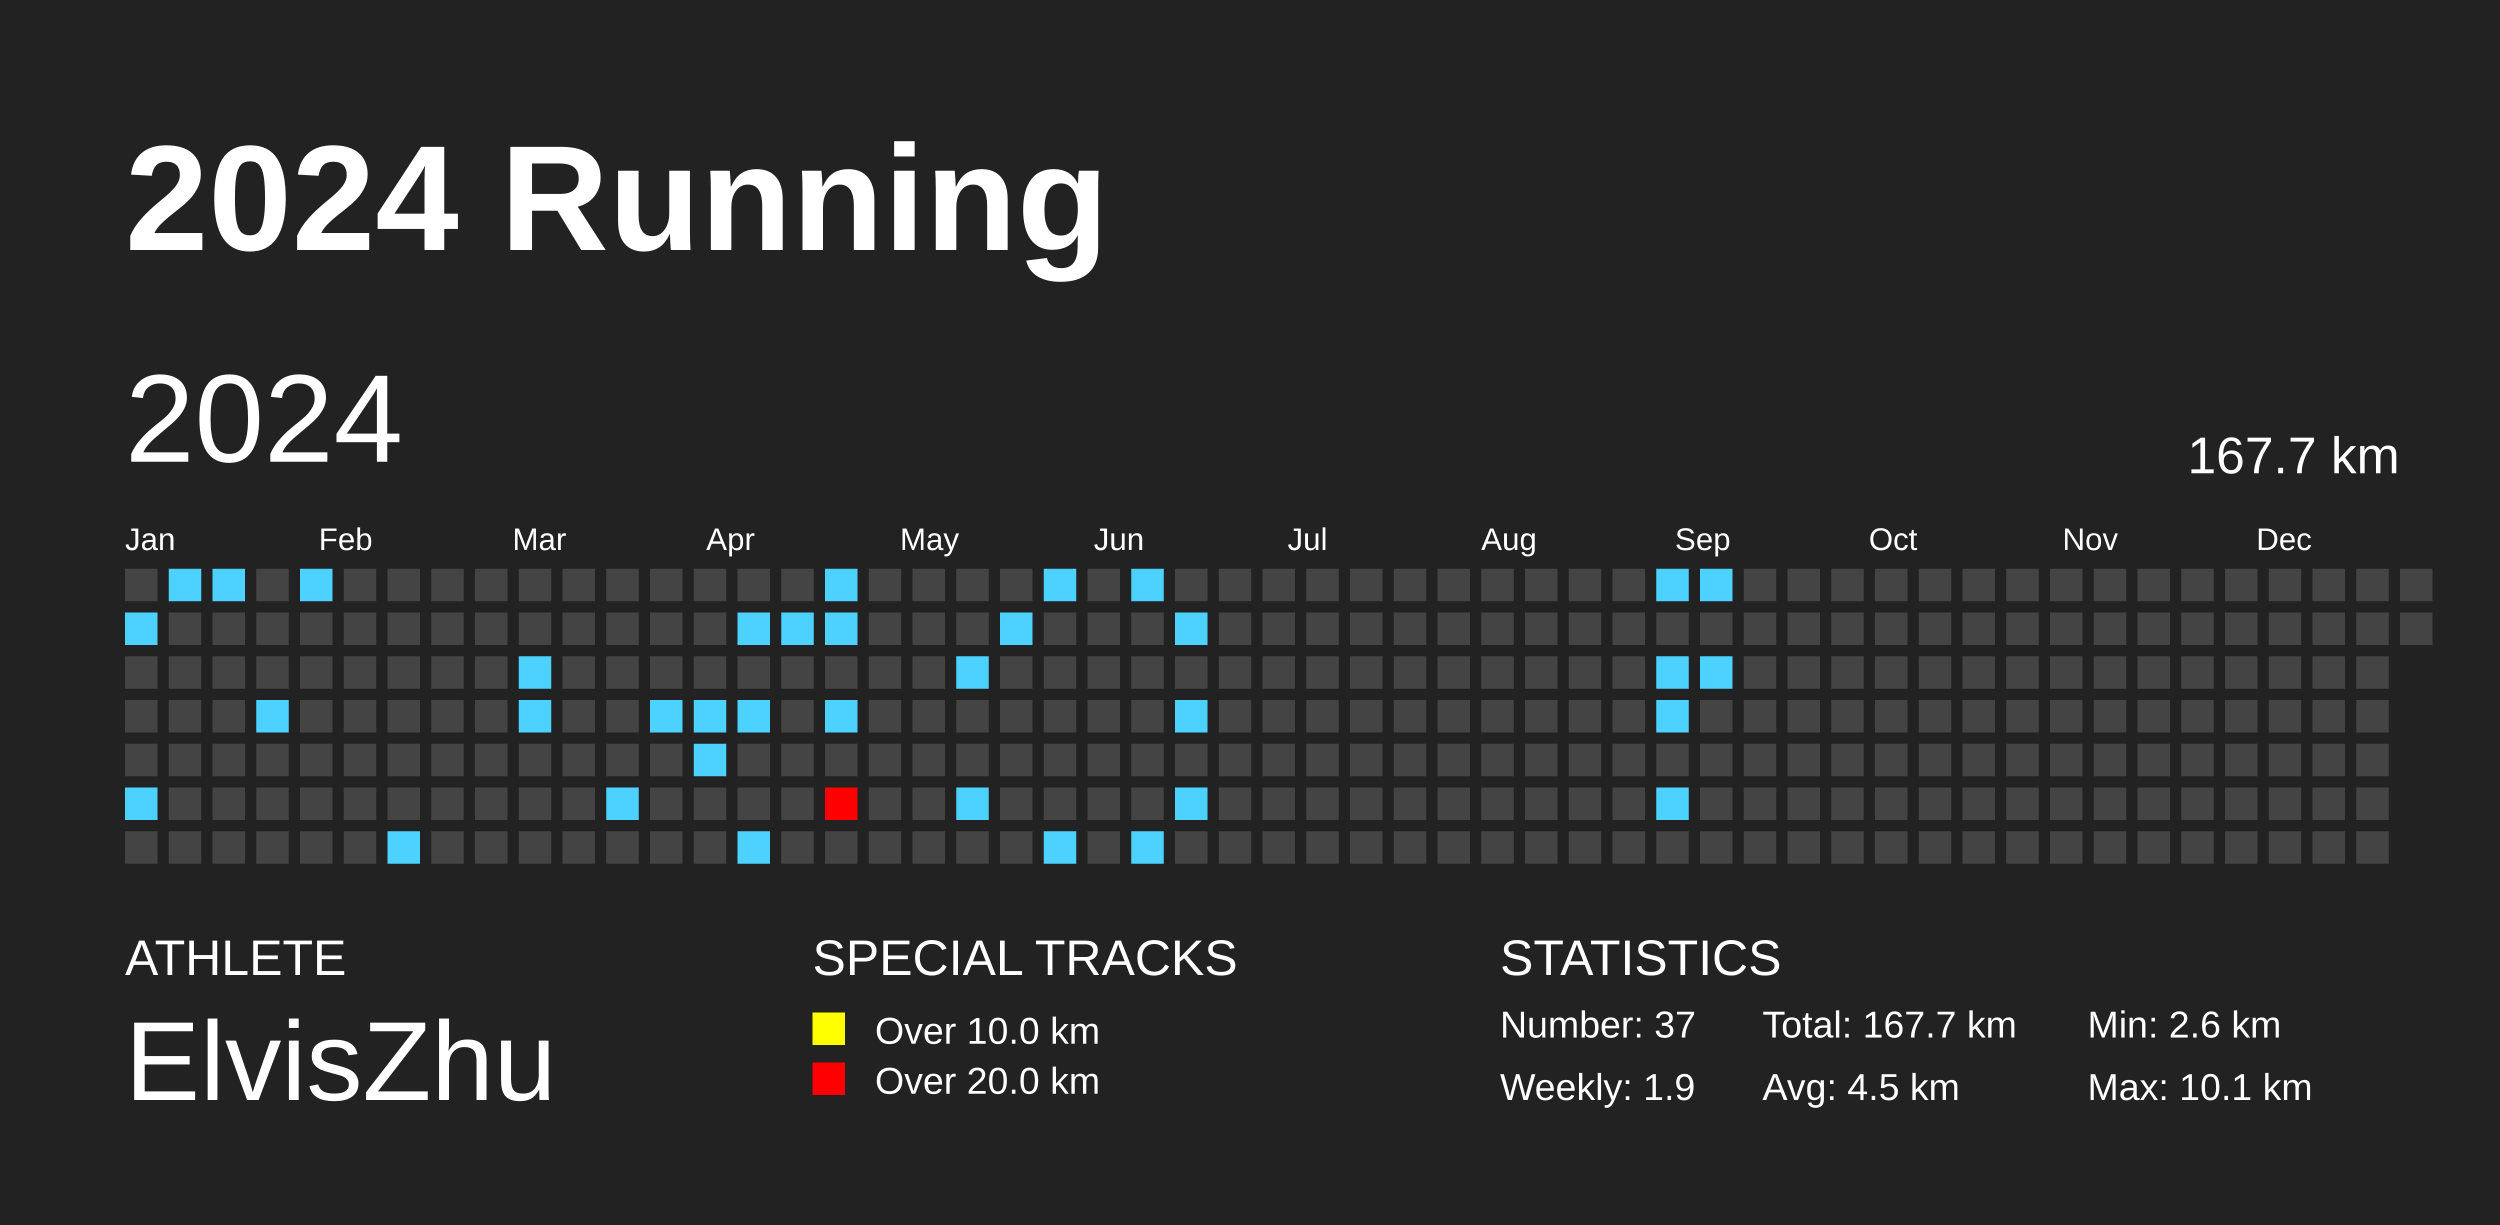
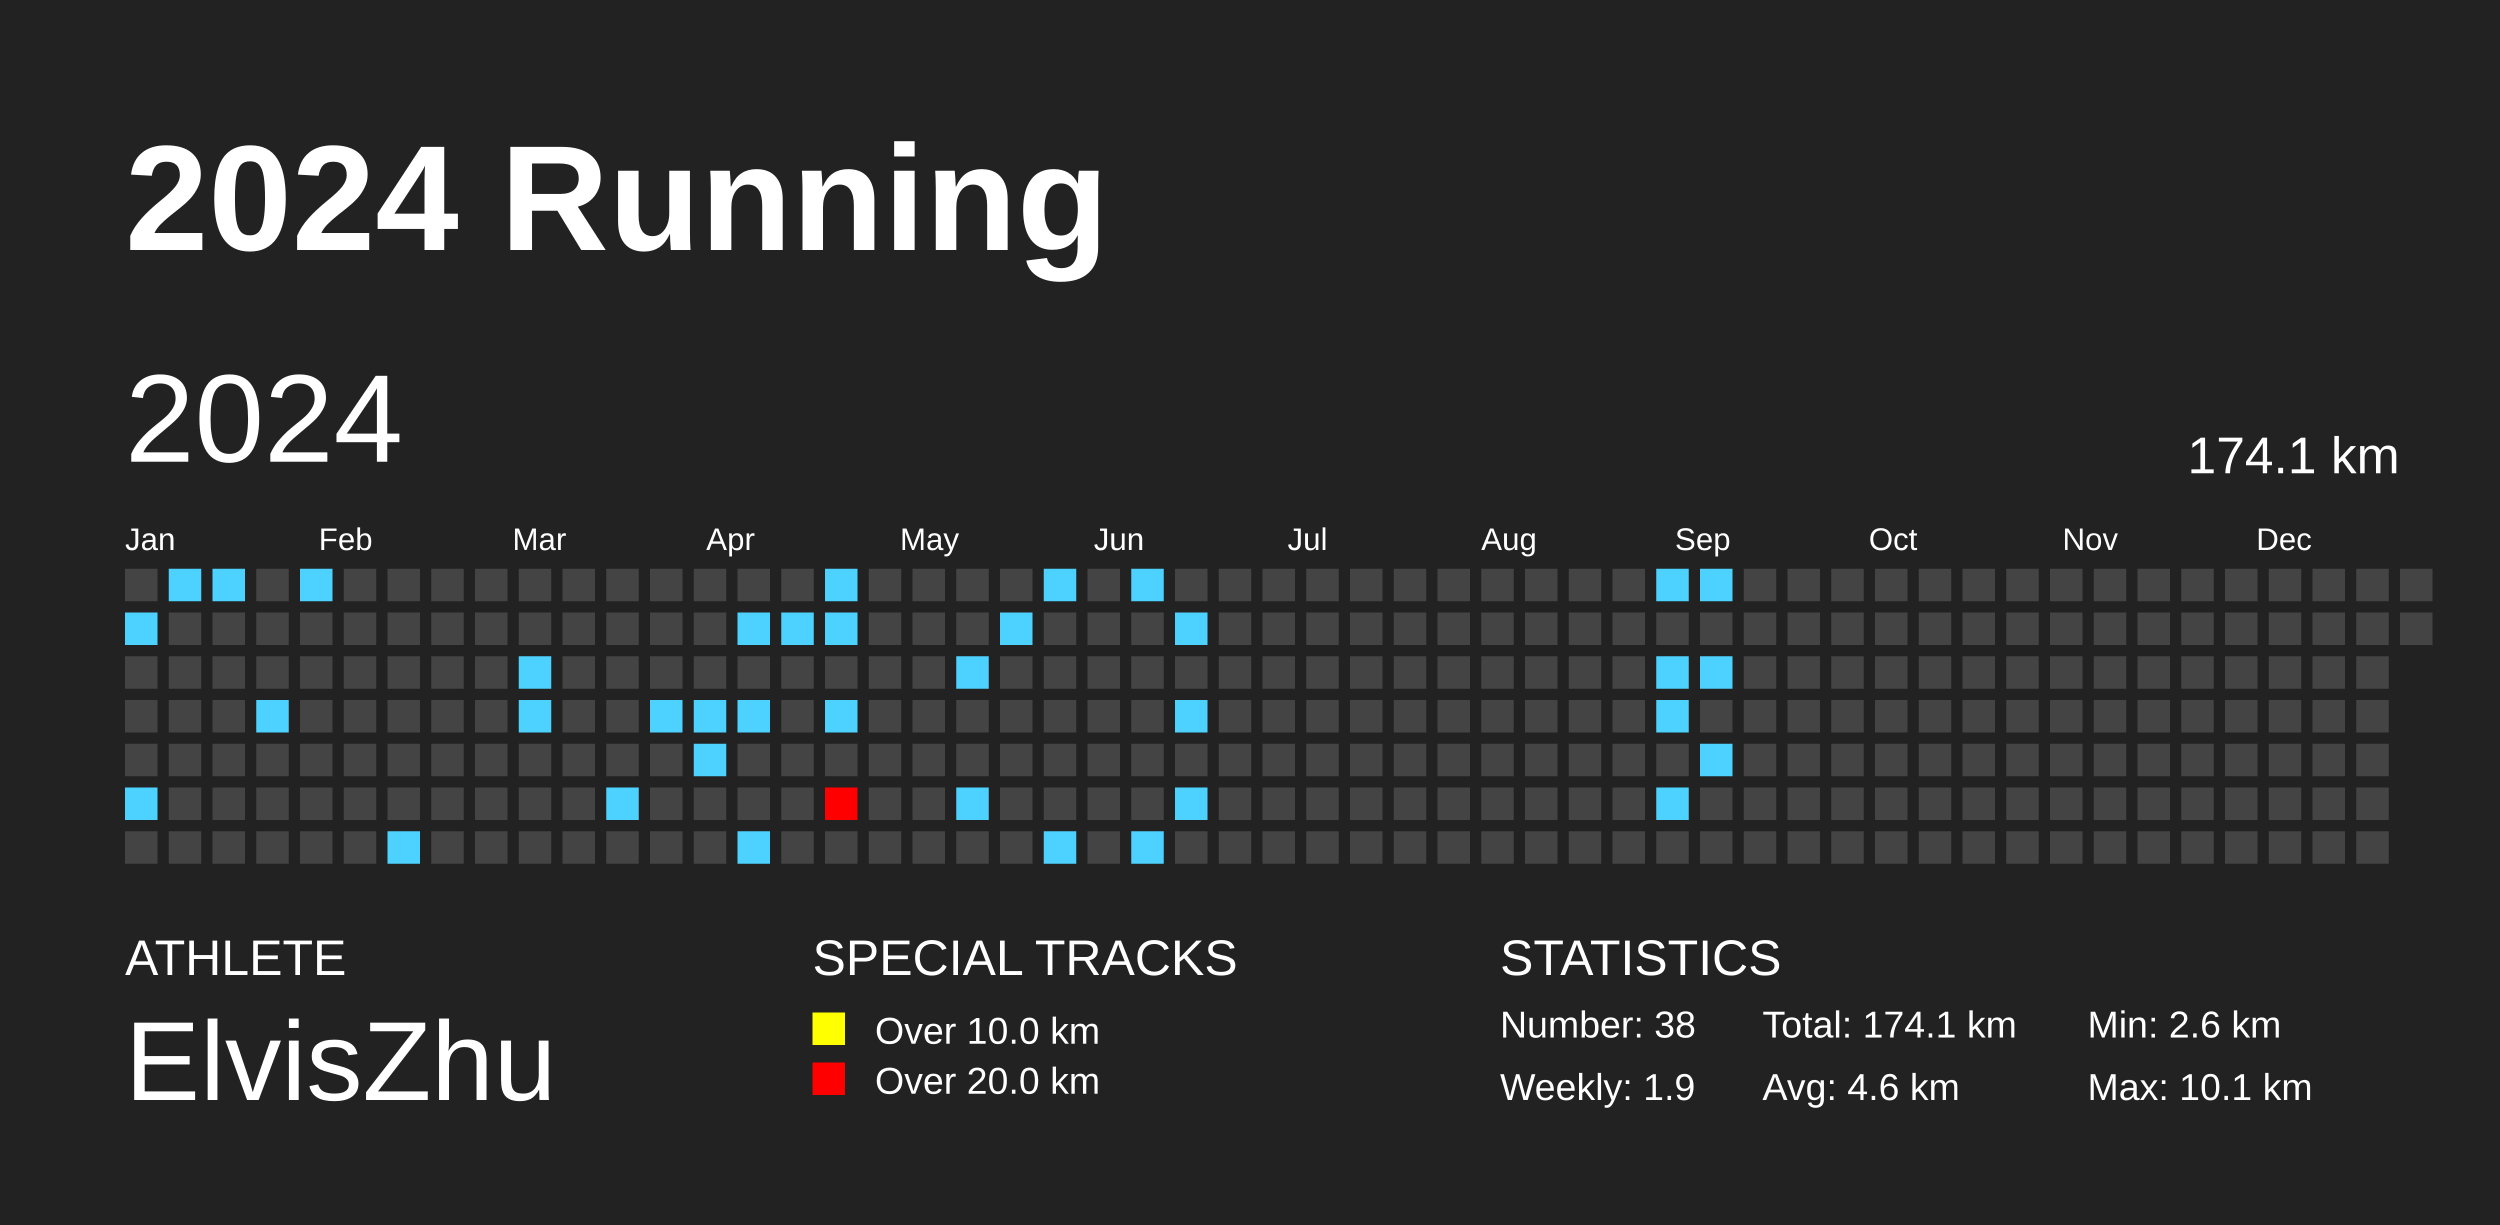
<svg xmlns="http://www.w3.org/2000/svg" baseProfile="full" height="98mm" version="1.1" viewBox="0,0,200,98" width="200mm">
  <defs />
  <rect fill="#222222" height="98" width="200" x="0" y="0" />
  <text fill="#FFFFFF" style="font-size:12px; font-family:Arial; font-weight:bold;" x="10" y="20">2024 Running</text>
  <text fill="#FFFFFF" style="font-size:4px; font-family:Arial" x="10" y="78">ATHLETE</text>
  <text fill="#FFFFFF" style="font-size:9px; font-family:Arial" x="10" y="88">ElvisZhu</text>
  <text fill="#FFFFFF" style="font-size:4px; font-family:Arial" x="65" y="78">SPECIAL TRACKS</text>
  <rect fill="yellow" height="2.6" width="2.6" x="65" y="81" />
  <text fill="#FFFFFF" style="font-size:3px; font-family:Arial" x="70" y="83.5">Over 10.0 km</text>
  <rect fill="red" height="2.6" width="2.6" x="65" y="85" />
  <text fill="#FFFFFF" style="font-size:3px; font-family:Arial" x="70" y="87.5">Over 20.0 km</text>
  <text fill="#FFFFFF" style="font-size:4px; font-family:Arial" x="120" y="78">STATISTICS</text>
-   <text fill="#FFFFFF" style="font-size:3px; font-family:Arial" x="120" y="83">Number: 37</text>
+   <text fill="#FFFFFF" style="font-size:3px; font-family:Arial" x="120" y="83">Number: 38</text>
  <text fill="#FFFFFF" style="font-size:3px; font-family:Arial" x="120" y="88">Weekly: 1.9</text>
-   <text fill="#FFFFFF" style="font-size:3px; font-family:Arial" x="141" y="83">Total: 167.7 km</text>
-   <text fill="#FFFFFF" style="font-size:3px; font-family:Arial" x="141" y="88">Avg: 4.5 km</text>
+   <text fill="#FFFFFF" style="font-size:3px; font-family:Arial" x="141" y="83">Total: 174.1 km</text>
+   <text fill="#FFFFFF" style="font-size:3px; font-family:Arial" x="141" y="88">Avg: 4.6 km</text>
  <text fill="#FFFFFF" style="font-size:3px; font-family:Arial" x="167" y="83">Min: 2.6 km</text>
  <text fill="#FFFFFF" style="font-size:3px; font-family:Arial" x="167" y="88">Max: 10.1 km</text>
  <text dominant-baseline="hanging" fill="#FFFFFF" style="font-size:10.0px; font-family:Arial;" x="10" y="30">2024</text>
-   <text dominant-baseline="hanging" fill="#FFFFFF" style="font-size:4.125px; font-family:Arial;" x="175" y="35">167.7 km</text>
+   <text dominant-baseline="hanging" fill="#FFFFFF" style="font-size:4.125px; font-family:Arial;" x="175" y="35">174.1 km</text>
  <text fill="#FFFFFF" style="font-size:2.5px; font-family:Arial" x="10.0" y="44">Jan</text>
  <text fill="#FFFFFF" style="font-size:2.5px; font-family:Arial" x="25.5" y="44">Feb</text>
  <text fill="#FFFFFF" style="font-size:2.5px; font-family:Arial" x="41.0" y="44">Mar</text>
  <text fill="#FFFFFF" style="font-size:2.5px; font-family:Arial" x="56.5" y="44">Apr</text>
  <text fill="#FFFFFF" style="font-size:2.5px; font-family:Arial" x="72.0" y="44">May</text>
  <text fill="#FFFFFF" style="font-size:2.5px; font-family:Arial" x="87.5" y="44">Jun</text>
  <text fill="#FFFFFF" style="font-size:2.5px; font-family:Arial" x="103.0" y="44">Jul</text>
  <text fill="#FFFFFF" style="font-size:2.5px; font-family:Arial" x="118.5" y="44">Aug</text>
  <text fill="#FFFFFF" style="font-size:2.5px; font-family:Arial" x="134.0" y="44">Sep</text>
  <text fill="#FFFFFF" style="font-size:2.5px; font-family:Arial" x="149.5" y="44">Oct</text>
  <text fill="#FFFFFF" style="font-size:2.5px; font-family:Arial" x="165.0" y="44">Nov</text>
  <text fill="#FFFFFF" style="font-size:2.5px; font-family:Arial" x="180.5" y="44">Dec</text>
  <rect fill="#444444" height="2.6" width="2.6" x="10.0" y="45.5" />
  <rect fill="#4dd2ff" height="2.6" width="2.6" x="10.0" y="49.0" />
  <rect fill="#444444" height="2.6" width="2.6" x="10.0" y="52.5" />
  <rect fill="#444444" height="2.6" width="2.6" x="10.0" y="56.0" />
  <rect fill="#444444" height="2.6" width="2.6" x="10.0" y="59.5" />
  <rect fill="#4dd2ff" height="2.6" width="2.6" x="10.0" y="63.0" />
  <rect fill="#444444" height="2.6" width="2.6" x="10.0" y="66.5" />
  <rect fill="#4dd2ff" height="2.6" width="2.6" x="13.5" y="45.5" />
  <rect fill="#444444" height="2.6" width="2.6" x="13.5" y="49.0" />
  <rect fill="#444444" height="2.6" width="2.6" x="13.5" y="52.5" />
  <rect fill="#444444" height="2.6" width="2.6" x="13.5" y="56.0" />
  <rect fill="#444444" height="2.6" width="2.6" x="13.5" y="59.5" />
  <rect fill="#444444" height="2.6" width="2.6" x="13.5" y="63.0" />
  <rect fill="#444444" height="2.6" width="2.6" x="13.5" y="66.5" />
  <rect fill="#4dd2ff" height="2.6" width="2.6" x="17.0" y="45.5" />
  <rect fill="#444444" height="2.6" width="2.6" x="17.0" y="49.0" />
  <rect fill="#444444" height="2.6" width="2.6" x="17.0" y="52.5" />
  <rect fill="#444444" height="2.6" width="2.6" x="17.0" y="56.0" />
  <rect fill="#444444" height="2.6" width="2.6" x="17.0" y="59.5" />
  <rect fill="#444444" height="2.6" width="2.6" x="17.0" y="63.0" />
  <rect fill="#444444" height="2.6" width="2.6" x="17.0" y="66.5" />
  <rect fill="#444444" height="2.6" width="2.6" x="20.5" y="45.5" />
  <rect fill="#444444" height="2.6" width="2.6" x="20.5" y="49.0" />
  <rect fill="#444444" height="2.6" width="2.6" x="20.5" y="52.5" />
  <rect fill="#4dd2ff" height="2.6" width="2.6" x="20.5" y="56.0" />
  <rect fill="#444444" height="2.6" width="2.6" x="20.5" y="59.5" />
  <rect fill="#444444" height="2.6" width="2.6" x="20.5" y="63.0" />
  <rect fill="#444444" height="2.6" width="2.6" x="20.5" y="66.5" />
  <rect fill="#4dd2ff" height="2.6" width="2.6" x="24.0" y="45.5" />
  <rect fill="#444444" height="2.6" width="2.6" x="24.0" y="49.0" />
  <rect fill="#444444" height="2.6" width="2.6" x="24.0" y="52.5" />
  <rect fill="#444444" height="2.6" width="2.6" x="24.0" y="56.0" />
  <rect fill="#444444" height="2.6" width="2.6" x="24.0" y="59.5" />
  <rect fill="#444444" height="2.6" width="2.6" x="24.0" y="63.0" />
  <rect fill="#444444" height="2.6" width="2.6" x="24.0" y="66.5" />
  <rect fill="#444444" height="2.6" width="2.6" x="27.5" y="45.5" />
  <rect fill="#444444" height="2.6" width="2.6" x="27.5" y="49.0" />
  <rect fill="#444444" height="2.6" width="2.6" x="27.5" y="52.5" />
  <rect fill="#444444" height="2.6" width="2.6" x="27.5" y="56.0" />
  <rect fill="#444444" height="2.6" width="2.6" x="27.5" y="59.5" />
  <rect fill="#444444" height="2.6" width="2.6" x="27.5" y="63.0" />
  <rect fill="#444444" height="2.6" width="2.6" x="27.5" y="66.5" />
  <rect fill="#444444" height="2.6" width="2.6" x="31.0" y="45.5" />
  <rect fill="#444444" height="2.6" width="2.6" x="31.0" y="49.0" />
  <rect fill="#444444" height="2.6" width="2.6" x="31.0" y="52.5" />
  <rect fill="#444444" height="2.6" width="2.6" x="31.0" y="56.0" />
  <rect fill="#444444" height="2.6" width="2.6" x="31.0" y="59.5" />
  <rect fill="#444444" height="2.6" width="2.6" x="31.0" y="63.0" />
  <rect fill="#4dd2ff" height="2.6" width="2.6" x="31.0" y="66.5" />
  <rect fill="#444444" height="2.6" width="2.6" x="34.5" y="45.5" />
  <rect fill="#444444" height="2.6" width="2.6" x="34.5" y="49.0" />
  <rect fill="#444444" height="2.6" width="2.6" x="34.5" y="52.5" />
  <rect fill="#444444" height="2.6" width="2.6" x="34.5" y="56.0" />
  <rect fill="#444444" height="2.6" width="2.6" x="34.5" y="59.5" />
  <rect fill="#444444" height="2.6" width="2.6" x="34.5" y="63.0" />
  <rect fill="#444444" height="2.6" width="2.6" x="34.5" y="66.5" />
  <rect fill="#444444" height="2.6" width="2.6" x="38.0" y="45.5" />
  <rect fill="#444444" height="2.6" width="2.6" x="38.0" y="49.0" />
  <rect fill="#444444" height="2.6" width="2.6" x="38.0" y="52.5" />
  <rect fill="#444444" height="2.6" width="2.6" x="38.0" y="56.0" />
  <rect fill="#444444" height="2.6" width="2.6" x="38.0" y="59.5" />
  <rect fill="#444444" height="2.6" width="2.6" x="38.0" y="63.0" />
  <rect fill="#444444" height="2.6" width="2.6" x="38.0" y="66.5" />
  <rect fill="#444444" height="2.6" width="2.6" x="41.5" y="45.5" />
  <rect fill="#444444" height="2.6" width="2.6" x="41.5" y="49.0" />
  <rect fill="#4dd2ff" height="2.6" width="2.6" x="41.5" y="52.5" />
  <rect fill="#4dd2ff" height="2.6" width="2.6" x="41.5" y="56.0" />
  <rect fill="#444444" height="2.6" width="2.6" x="41.5" y="59.5" />
  <rect fill="#444444" height="2.6" width="2.6" x="41.5" y="63.0" />
  <rect fill="#444444" height="2.6" width="2.6" x="41.5" y="66.5" />
  <rect fill="#444444" height="2.6" width="2.6" x="45.0" y="45.5" />
  <rect fill="#444444" height="2.6" width="2.6" x="45.0" y="49.0" />
  <rect fill="#444444" height="2.6" width="2.6" x="45.0" y="52.5" />
  <rect fill="#444444" height="2.6" width="2.6" x="45.0" y="56.0" />
  <rect fill="#444444" height="2.6" width="2.6" x="45.0" y="59.5" />
  <rect fill="#444444" height="2.6" width="2.6" x="45.0" y="63.0" />
  <rect fill="#444444" height="2.6" width="2.6" x="45.0" y="66.5" />
  <rect fill="#444444" height="2.6" width="2.6" x="48.5" y="45.5" />
  <rect fill="#444444" height="2.6" width="2.6" x="48.5" y="49.0" />
  <rect fill="#444444" height="2.6" width="2.6" x="48.5" y="52.5" />
  <rect fill="#444444" height="2.6" width="2.6" x="48.5" y="56.0" />
  <rect fill="#444444" height="2.6" width="2.6" x="48.5" y="59.5" />
  <rect fill="#4dd2ff" height="2.6" width="2.6" x="48.5" y="63.0" />
  <rect fill="#444444" height="2.6" width="2.6" x="48.5" y="66.5" />
  <rect fill="#444444" height="2.6" width="2.6" x="52.0" y="45.5" />
  <rect fill="#444444" height="2.6" width="2.6" x="52.0" y="49.0" />
  <rect fill="#444444" height="2.6" width="2.6" x="52.0" y="52.5" />
  <rect fill="#4dd2ff" height="2.6" width="2.6" x="52.0" y="56.0" />
  <rect fill="#444444" height="2.6" width="2.6" x="52.0" y="59.5" />
  <rect fill="#444444" height="2.6" width="2.6" x="52.0" y="63.0" />
  <rect fill="#444444" height="2.6" width="2.6" x="52.0" y="66.5" />
  <rect fill="#444444" height="2.6" width="2.6" x="55.5" y="45.5" />
  <rect fill="#444444" height="2.6" width="2.6" x="55.5" y="49.0" />
  <rect fill="#444444" height="2.6" width="2.6" x="55.5" y="52.5" />
  <rect fill="#4dd2ff" height="2.6" width="2.6" x="55.5" y="56.0" />
  <rect fill="#4dd2ff" height="2.6" width="2.6" x="55.5" y="59.5" />
  <rect fill="#444444" height="2.6" width="2.6" x="55.5" y="63.0" />
  <rect fill="#444444" height="2.6" width="2.6" x="55.5" y="66.5" />
  <rect fill="#444444" height="2.6" width="2.6" x="59.0" y="45.5" />
  <rect fill="#4dd2ff" height="2.6" width="2.6" x="59.0" y="49.0" />
  <rect fill="#444444" height="2.6" width="2.6" x="59.0" y="52.5" />
  <rect fill="#4dd2ff" height="2.6" width="2.6" x="59.0" y="56.0" />
  <rect fill="#444444" height="2.6" width="2.6" x="59.0" y="59.5" />
  <rect fill="#444444" height="2.6" width="2.6" x="59.0" y="63.0" />
  <rect fill="#4dd2ff" height="2.6" width="2.6" x="59.0" y="66.5" />
  <rect fill="#444444" height="2.6" width="2.6" x="62.5" y="45.5" />
  <rect fill="#4dd2ff" height="2.6" width="2.6" x="62.5" y="49.0" />
  <rect fill="#444444" height="2.6" width="2.6" x="62.5" y="52.5" />
  <rect fill="#444444" height="2.6" width="2.6" x="62.5" y="56.0" />
  <rect fill="#444444" height="2.6" width="2.6" x="62.5" y="59.5" />
  <rect fill="#444444" height="2.6" width="2.6" x="62.5" y="63.0" />
  <rect fill="#444444" height="2.6" width="2.6" x="62.5" y="66.5" />
  <rect fill="#4dd2ff" height="2.6" width="2.6" x="66.0" y="45.5" />
  <rect fill="#4dd2ff" height="2.6" width="2.6" x="66.0" y="49.0" />
  <rect fill="#444444" height="2.6" width="2.6" x="66.0" y="52.5" />
  <rect fill="#4dd2ff" height="2.6" width="2.6" x="66.0" y="56.0" />
  <rect fill="#444444" height="2.6" width="2.6" x="66.0" y="59.5" />
  <rect fill="#ff0000" height="2.6" width="2.6" x="66.0" y="63.0" />
  <rect fill="#444444" height="2.6" width="2.6" x="66.0" y="66.5" />
  <rect fill="#444444" height="2.6" width="2.6" x="69.5" y="45.5" />
  <rect fill="#444444" height="2.6" width="2.6" x="69.5" y="49.0" />
  <rect fill="#444444" height="2.6" width="2.6" x="69.5" y="52.5" />
  <rect fill="#444444" height="2.6" width="2.6" x="69.5" y="56.0" />
  <rect fill="#444444" height="2.6" width="2.6" x="69.5" y="59.5" />
  <rect fill="#444444" height="2.6" width="2.6" x="69.5" y="63.0" />
  <rect fill="#444444" height="2.6" width="2.6" x="69.5" y="66.5" />
  <rect fill="#444444" height="2.6" width="2.6" x="73.0" y="45.5" />
  <rect fill="#444444" height="2.6" width="2.6" x="73.0" y="49.0" />
  <rect fill="#444444" height="2.6" width="2.6" x="73.0" y="52.5" />
  <rect fill="#444444" height="2.6" width="2.6" x="73.0" y="56.0" />
  <rect fill="#444444" height="2.6" width="2.6" x="73.0" y="59.5" />
  <rect fill="#444444" height="2.6" width="2.6" x="73.0" y="63.0" />
  <rect fill="#444444" height="2.6" width="2.6" x="73.0" y="66.5" />
  <rect fill="#444444" height="2.6" width="2.6" x="76.5" y="45.5" />
  <rect fill="#444444" height="2.6" width="2.6" x="76.5" y="49.0" />
  <rect fill="#4dd2ff" height="2.6" width="2.6" x="76.5" y="52.5" />
  <rect fill="#444444" height="2.6" width="2.6" x="76.5" y="56.0" />
  <rect fill="#444444" height="2.6" width="2.6" x="76.5" y="59.5" />
  <rect fill="#4dd2ff" height="2.6" width="2.6" x="76.5" y="63.0" />
  <rect fill="#444444" height="2.6" width="2.6" x="76.5" y="66.5" />
  <rect fill="#444444" height="2.6" width="2.6" x="80.0" y="45.5" />
  <rect fill="#4dd2ff" height="2.6" width="2.6" x="80.0" y="49.0" />
  <rect fill="#444444" height="2.6" width="2.6" x="80.0" y="52.5" />
  <rect fill="#444444" height="2.6" width="2.6" x="80.0" y="56.0" />
  <rect fill="#444444" height="2.6" width="2.6" x="80.0" y="59.5" />
  <rect fill="#444444" height="2.6" width="2.6" x="80.0" y="63.0" />
  <rect fill="#444444" height="2.6" width="2.6" x="80.0" y="66.5" />
  <rect fill="#4dd2ff" height="2.6" width="2.6" x="83.5" y="45.5" />
  <rect fill="#444444" height="2.6" width="2.6" x="83.5" y="49.0" />
  <rect fill="#444444" height="2.6" width="2.6" x="83.5" y="52.5" />
  <rect fill="#444444" height="2.6" width="2.6" x="83.5" y="56.0" />
  <rect fill="#444444" height="2.6" width="2.6" x="83.5" y="59.5" />
  <rect fill="#444444" height="2.6" width="2.6" x="83.5" y="63.0" />
  <rect fill="#4dd2ff" height="2.6" width="2.6" x="83.5" y="66.5" />
  <rect fill="#444444" height="2.6" width="2.6" x="87.0" y="45.5" />
  <rect fill="#444444" height="2.6" width="2.6" x="87.0" y="49.0" />
  <rect fill="#444444" height="2.6" width="2.6" x="87.0" y="52.5" />
  <rect fill="#444444" height="2.6" width="2.6" x="87.0" y="56.0" />
  <rect fill="#444444" height="2.6" width="2.6" x="87.0" y="59.5" />
  <rect fill="#444444" height="2.6" width="2.6" x="87.0" y="63.0" />
  <rect fill="#444444" height="2.6" width="2.6" x="87.0" y="66.5" />
  <rect fill="#4dd2ff" height="2.6" width="2.6" x="90.5" y="45.5" />
  <rect fill="#444444" height="2.6" width="2.6" x="90.5" y="49.0" />
  <rect fill="#444444" height="2.6" width="2.6" x="90.5" y="52.5" />
  <rect fill="#444444" height="2.6" width="2.6" x="90.5" y="56.0" />
  <rect fill="#444444" height="2.6" width="2.6" x="90.5" y="59.5" />
  <rect fill="#444444" height="2.6" width="2.6" x="90.5" y="63.0" />
  <rect fill="#4dd2ff" height="2.6" width="2.6" x="90.5" y="66.5" />
  <rect fill="#444444" height="2.6" width="2.6" x="94.0" y="45.5" />
  <rect fill="#4dd2ff" height="2.6" width="2.6" x="94.0" y="49.0" />
  <rect fill="#444444" height="2.6" width="2.6" x="94.0" y="52.5" />
  <rect fill="#4dd2ff" height="2.6" width="2.6" x="94.0" y="56.0" />
  <rect fill="#444444" height="2.6" width="2.6" x="94.0" y="59.5" />
  <rect fill="#4dd2ff" height="2.6" width="2.6" x="94.0" y="63.0" />
  <rect fill="#444444" height="2.6" width="2.6" x="94.0" y="66.5" />
  <rect fill="#444444" height="2.6" width="2.6" x="97.5" y="45.5" />
  <rect fill="#444444" height="2.6" width="2.6" x="97.5" y="49.0" />
  <rect fill="#444444" height="2.6" width="2.6" x="97.5" y="52.5" />
  <rect fill="#444444" height="2.6" width="2.6" x="97.5" y="56.0" />
  <rect fill="#444444" height="2.6" width="2.6" x="97.5" y="59.5" />
  <rect fill="#444444" height="2.6" width="2.6" x="97.5" y="63.0" />
  <rect fill="#444444" height="2.6" width="2.6" x="97.5" y="66.5" />
  <rect fill="#444444" height="2.6" width="2.6" x="101.0" y="45.5" />
  <rect fill="#444444" height="2.6" width="2.6" x="101.0" y="49.0" />
  <rect fill="#444444" height="2.6" width="2.6" x="101.0" y="52.5" />
  <rect fill="#444444" height="2.6" width="2.6" x="101.0" y="56.0" />
  <rect fill="#444444" height="2.6" width="2.6" x="101.0" y="59.5" />
  <rect fill="#444444" height="2.6" width="2.6" x="101.0" y="63.0" />
  <rect fill="#444444" height="2.6" width="2.6" x="101.0" y="66.5" />
  <rect fill="#444444" height="2.6" width="2.6" x="104.5" y="45.5" />
  <rect fill="#444444" height="2.6" width="2.6" x="104.5" y="49.0" />
  <rect fill="#444444" height="2.6" width="2.6" x="104.5" y="52.5" />
  <rect fill="#444444" height="2.6" width="2.6" x="104.5" y="56.0" />
  <rect fill="#444444" height="2.6" width="2.6" x="104.5" y="59.5" />
  <rect fill="#444444" height="2.6" width="2.6" x="104.5" y="63.0" />
  <rect fill="#444444" height="2.6" width="2.6" x="104.5" y="66.5" />
  <rect fill="#444444" height="2.6" width="2.6" x="108.0" y="45.5" />
  <rect fill="#444444" height="2.6" width="2.6" x="108.0" y="49.0" />
  <rect fill="#444444" height="2.6" width="2.6" x="108.0" y="52.5" />
  <rect fill="#444444" height="2.6" width="2.6" x="108.0" y="56.0" />
  <rect fill="#444444" height="2.6" width="2.6" x="108.0" y="59.5" />
  <rect fill="#444444" height="2.6" width="2.6" x="108.0" y="63.0" />
  <rect fill="#444444" height="2.6" width="2.6" x="108.0" y="66.5" />
  <rect fill="#444444" height="2.6" width="2.6" x="111.5" y="45.5" />
  <rect fill="#444444" height="2.6" width="2.6" x="111.5" y="49.0" />
  <rect fill="#444444" height="2.6" width="2.6" x="111.5" y="52.5" />
  <rect fill="#444444" height="2.6" width="2.6" x="111.5" y="56.0" />
  <rect fill="#444444" height="2.6" width="2.6" x="111.5" y="59.5" />
  <rect fill="#444444" height="2.6" width="2.6" x="111.5" y="63.0" />
  <rect fill="#444444" height="2.6" width="2.6" x="111.5" y="66.5" />
  <rect fill="#444444" height="2.6" width="2.6" x="115.0" y="45.5" />
  <rect fill="#444444" height="2.6" width="2.6" x="115.0" y="49.0" />
  <rect fill="#444444" height="2.6" width="2.6" x="115.0" y="52.5" />
  <rect fill="#444444" height="2.6" width="2.6" x="115.0" y="56.0" />
  <rect fill="#444444" height="2.6" width="2.6" x="115.0" y="59.5" />
  <rect fill="#444444" height="2.6" width="2.6" x="115.0" y="63.0" />
  <rect fill="#444444" height="2.6" width="2.6" x="115.0" y="66.5" />
  <rect fill="#444444" height="2.6" width="2.6" x="118.5" y="45.5" />
  <rect fill="#444444" height="2.6" width="2.6" x="118.5" y="49.0" />
  <rect fill="#444444" height="2.6" width="2.6" x="118.5" y="52.5" />
  <rect fill="#444444" height="2.6" width="2.6" x="118.5" y="56.0" />
  <rect fill="#444444" height="2.6" width="2.6" x="118.5" y="59.5" />
  <rect fill="#444444" height="2.6" width="2.6" x="118.5" y="63.0" />
  <rect fill="#444444" height="2.6" width="2.6" x="118.5" y="66.5" />
  <rect fill="#444444" height="2.6" width="2.6" x="122.0" y="45.5" />
  <rect fill="#444444" height="2.6" width="2.6" x="122.0" y="49.0" />
  <rect fill="#444444" height="2.6" width="2.6" x="122.0" y="52.5" />
  <rect fill="#444444" height="2.6" width="2.6" x="122.0" y="56.0" />
  <rect fill="#444444" height="2.6" width="2.6" x="122.0" y="59.5" />
  <rect fill="#444444" height="2.6" width="2.6" x="122.0" y="63.0" />
  <rect fill="#444444" height="2.6" width="2.6" x="122.0" y="66.5" />
  <rect fill="#444444" height="2.6" width="2.6" x="125.5" y="45.5" />
  <rect fill="#444444" height="2.6" width="2.6" x="125.5" y="49.0" />
  <rect fill="#444444" height="2.6" width="2.6" x="125.5" y="52.5" />
  <rect fill="#444444" height="2.6" width="2.6" x="125.5" y="56.0" />
  <rect fill="#444444" height="2.6" width="2.6" x="125.5" y="59.5" />
  <rect fill="#444444" height="2.6" width="2.6" x="125.5" y="63.0" />
  <rect fill="#444444" height="2.6" width="2.6" x="125.5" y="66.5" />
  <rect fill="#444444" height="2.6" width="2.6" x="129.0" y="45.5" />
  <rect fill="#444444" height="2.6" width="2.6" x="129.0" y="49.0" />
  <rect fill="#444444" height="2.6" width="2.6" x="129.0" y="52.5" />
  <rect fill="#444444" height="2.6" width="2.6" x="129.0" y="56.0" />
  <rect fill="#444444" height="2.6" width="2.6" x="129.0" y="59.5" />
  <rect fill="#444444" height="2.6" width="2.6" x="129.0" y="63.0" />
  <rect fill="#444444" height="2.6" width="2.6" x="129.0" y="66.5" />
  <rect fill="#4dd2ff" height="2.6" width="2.6" x="132.5" y="45.5" />
  <rect fill="#444444" height="2.6" width="2.6" x="132.5" y="49.0" />
  <rect fill="#4dd2ff" height="2.6" width="2.6" x="132.5" y="52.5" />
  <rect fill="#4dd2ff" height="2.6" width="2.6" x="132.5" y="56.0" />
  <rect fill="#444444" height="2.6" width="2.6" x="132.5" y="59.5" />
  <rect fill="#4dd2ff" height="2.6" width="2.6" x="132.5" y="63.0" />
  <rect fill="#444444" height="2.6" width="2.6" x="132.5" y="66.5" />
  <rect fill="#4dd2ff" height="2.6" width="2.6" x="136.0" y="45.5" />
  <rect fill="#444444" height="2.6" width="2.6" x="136.0" y="49.0" />
  <rect fill="#4dd2ff" height="2.6" width="2.6" x="136.0" y="52.5" />
  <rect fill="#444444" height="2.6" width="2.6" x="136.0" y="56.0" />
-   <rect fill="#444444" height="2.6" width="2.6" x="136.0" y="59.5" />
+   <rect fill="#4dd2ff" height="2.6" width="2.6" x="136.0" y="59.5" />
  <rect fill="#444444" height="2.6" width="2.6" x="136.0" y="63.0" />
  <rect fill="#444444" height="2.6" width="2.6" x="136.0" y="66.5" />
  <rect fill="#444444" height="2.6" width="2.6" x="139.5" y="45.5" />
  <rect fill="#444444" height="2.6" width="2.6" x="139.5" y="49.0" />
  <rect fill="#444444" height="2.6" width="2.6" x="139.5" y="52.5" />
  <rect fill="#444444" height="2.6" width="2.6" x="139.5" y="56.0" />
  <rect fill="#444444" height="2.6" width="2.6" x="139.5" y="59.5" />
  <rect fill="#444444" height="2.6" width="2.6" x="139.5" y="63.0" />
  <rect fill="#444444" height="2.6" width="2.6" x="139.5" y="66.5" />
  <rect fill="#444444" height="2.6" width="2.6" x="143.0" y="45.5" />
  <rect fill="#444444" height="2.6" width="2.6" x="143.0" y="49.0" />
  <rect fill="#444444" height="2.6" width="2.6" x="143.0" y="52.5" />
  <rect fill="#444444" height="2.6" width="2.6" x="143.0" y="56.0" />
  <rect fill="#444444" height="2.6" width="2.6" x="143.0" y="59.5" />
  <rect fill="#444444" height="2.6" width="2.6" x="143.0" y="63.0" />
  <rect fill="#444444" height="2.6" width="2.6" x="143.0" y="66.5" />
  <rect fill="#444444" height="2.6" width="2.6" x="146.5" y="45.5" />
  <rect fill="#444444" height="2.6" width="2.6" x="146.5" y="49.0" />
  <rect fill="#444444" height="2.6" width="2.6" x="146.5" y="52.5" />
  <rect fill="#444444" height="2.6" width="2.6" x="146.5" y="56.0" />
  <rect fill="#444444" height="2.6" width="2.6" x="146.5" y="59.5" />
  <rect fill="#444444" height="2.6" width="2.6" x="146.5" y="63.0" />
  <rect fill="#444444" height="2.6" width="2.6" x="146.5" y="66.5" />
  <rect fill="#444444" height="2.6" width="2.6" x="150.0" y="45.5" />
  <rect fill="#444444" height="2.6" width="2.6" x="150.0" y="49.0" />
  <rect fill="#444444" height="2.6" width="2.6" x="150.0" y="52.5" />
  <rect fill="#444444" height="2.6" width="2.6" x="150.0" y="56.0" />
  <rect fill="#444444" height="2.6" width="2.6" x="150.0" y="59.5" />
  <rect fill="#444444" height="2.6" width="2.6" x="150.0" y="63.0" />
  <rect fill="#444444" height="2.6" width="2.6" x="150.0" y="66.5" />
  <rect fill="#444444" height="2.6" width="2.6" x="153.5" y="45.5" />
  <rect fill="#444444" height="2.6" width="2.6" x="153.5" y="49.0" />
  <rect fill="#444444" height="2.6" width="2.6" x="153.5" y="52.5" />
  <rect fill="#444444" height="2.6" width="2.6" x="153.5" y="56.0" />
  <rect fill="#444444" height="2.6" width="2.6" x="153.5" y="59.5" />
  <rect fill="#444444" height="2.6" width="2.6" x="153.5" y="63.0" />
  <rect fill="#444444" height="2.6" width="2.6" x="153.5" y="66.5" />
  <rect fill="#444444" height="2.6" width="2.6" x="157.0" y="45.5" />
  <rect fill="#444444" height="2.6" width="2.6" x="157.0" y="49.0" />
  <rect fill="#444444" height="2.6" width="2.6" x="157.0" y="52.5" />
  <rect fill="#444444" height="2.6" width="2.6" x="157.0" y="56.0" />
  <rect fill="#444444" height="2.6" width="2.6" x="157.0" y="59.5" />
  <rect fill="#444444" height="2.6" width="2.6" x="157.0" y="63.0" />
  <rect fill="#444444" height="2.6" width="2.6" x="157.0" y="66.5" />
  <rect fill="#444444" height="2.6" width="2.6" x="160.5" y="45.5" />
  <rect fill="#444444" height="2.6" width="2.6" x="160.5" y="49.0" />
  <rect fill="#444444" height="2.6" width="2.6" x="160.5" y="52.5" />
  <rect fill="#444444" height="2.6" width="2.6" x="160.5" y="56.0" />
  <rect fill="#444444" height="2.6" width="2.6" x="160.5" y="59.5" />
  <rect fill="#444444" height="2.6" width="2.6" x="160.5" y="63.0" />
  <rect fill="#444444" height="2.6" width="2.6" x="160.5" y="66.5" />
  <rect fill="#444444" height="2.6" width="2.6" x="164.0" y="45.5" />
  <rect fill="#444444" height="2.6" width="2.6" x="164.0" y="49.0" />
  <rect fill="#444444" height="2.6" width="2.6" x="164.0" y="52.5" />
  <rect fill="#444444" height="2.6" width="2.6" x="164.0" y="56.0" />
  <rect fill="#444444" height="2.6" width="2.6" x="164.0" y="59.5" />
  <rect fill="#444444" height="2.6" width="2.6" x="164.0" y="63.0" />
  <rect fill="#444444" height="2.6" width="2.6" x="164.0" y="66.5" />
  <rect fill="#444444" height="2.6" width="2.6" x="167.5" y="45.5" />
  <rect fill="#444444" height="2.6" width="2.6" x="167.5" y="49.0" />
  <rect fill="#444444" height="2.6" width="2.6" x="167.5" y="52.5" />
  <rect fill="#444444" height="2.6" width="2.6" x="167.5" y="56.0" />
  <rect fill="#444444" height="2.6" width="2.6" x="167.5" y="59.5" />
  <rect fill="#444444" height="2.6" width="2.6" x="167.5" y="63.0" />
  <rect fill="#444444" height="2.6" width="2.6" x="167.5" y="66.5" />
  <rect fill="#444444" height="2.6" width="2.6" x="171.0" y="45.5" />
  <rect fill="#444444" height="2.6" width="2.6" x="171.0" y="49.0" />
  <rect fill="#444444" height="2.6" width="2.6" x="171.0" y="52.5" />
  <rect fill="#444444" height="2.6" width="2.6" x="171.0" y="56.0" />
  <rect fill="#444444" height="2.6" width="2.6" x="171.0" y="59.5" />
  <rect fill="#444444" height="2.6" width="2.6" x="171.0" y="63.0" />
  <rect fill="#444444" height="2.6" width="2.6" x="171.0" y="66.5" />
  <rect fill="#444444" height="2.6" width="2.6" x="174.5" y="45.5" />
  <rect fill="#444444" height="2.6" width="2.6" x="174.5" y="49.0" />
  <rect fill="#444444" height="2.6" width="2.6" x="174.5" y="52.5" />
  <rect fill="#444444" height="2.6" width="2.6" x="174.5" y="56.0" />
  <rect fill="#444444" height="2.6" width="2.6" x="174.5" y="59.5" />
  <rect fill="#444444" height="2.6" width="2.6" x="174.5" y="63.0" />
  <rect fill="#444444" height="2.6" width="2.6" x="174.5" y="66.5" />
  <rect fill="#444444" height="2.6" width="2.6" x="178.0" y="45.5" />
  <rect fill="#444444" height="2.6" width="2.6" x="178.0" y="49.0" />
  <rect fill="#444444" height="2.6" width="2.6" x="178.0" y="52.5" />
  <rect fill="#444444" height="2.6" width="2.6" x="178.0" y="56.0" />
  <rect fill="#444444" height="2.6" width="2.6" x="178.0" y="59.5" />
  <rect fill="#444444" height="2.6" width="2.6" x="178.0" y="63.0" />
  <rect fill="#444444" height="2.6" width="2.6" x="178.0" y="66.5" />
  <rect fill="#444444" height="2.6" width="2.6" x="181.5" y="45.5" />
  <rect fill="#444444" height="2.6" width="2.6" x="181.5" y="49.0" />
  <rect fill="#444444" height="2.6" width="2.6" x="181.5" y="52.5" />
  <rect fill="#444444" height="2.6" width="2.6" x="181.5" y="56.0" />
  <rect fill="#444444" height="2.6" width="2.6" x="181.5" y="59.5" />
  <rect fill="#444444" height="2.6" width="2.6" x="181.5" y="63.0" />
  <rect fill="#444444" height="2.6" width="2.6" x="181.5" y="66.5" />
  <rect fill="#444444" height="2.6" width="2.6" x="185.0" y="45.5" />
  <rect fill="#444444" height="2.6" width="2.6" x="185.0" y="49.0" />
  <rect fill="#444444" height="2.6" width="2.6" x="185.0" y="52.5" />
  <rect fill="#444444" height="2.6" width="2.6" x="185.0" y="56.0" />
  <rect fill="#444444" height="2.6" width="2.6" x="185.0" y="59.5" />
  <rect fill="#444444" height="2.6" width="2.6" x="185.0" y="63.0" />
  <rect fill="#444444" height="2.6" width="2.6" x="185.0" y="66.5" />
  <rect fill="#444444" height="2.6" width="2.6" x="188.5" y="45.5" />
  <rect fill="#444444" height="2.6" width="2.6" x="188.5" y="49.0" />
  <rect fill="#444444" height="2.6" width="2.6" x="188.5" y="52.5" />
  <rect fill="#444444" height="2.6" width="2.6" x="188.5" y="56.0" />
  <rect fill="#444444" height="2.6" width="2.6" x="188.5" y="59.5" />
  <rect fill="#444444" height="2.6" width="2.6" x="188.5" y="63.0" />
  <rect fill="#444444" height="2.6" width="2.6" x="188.5" y="66.5" />
  <rect fill="#444444" height="2.6" width="2.6" x="192.0" y="45.5" />
  <rect fill="#444444" height="2.6" width="2.6" x="192.0" y="49.0" />
</svg>
